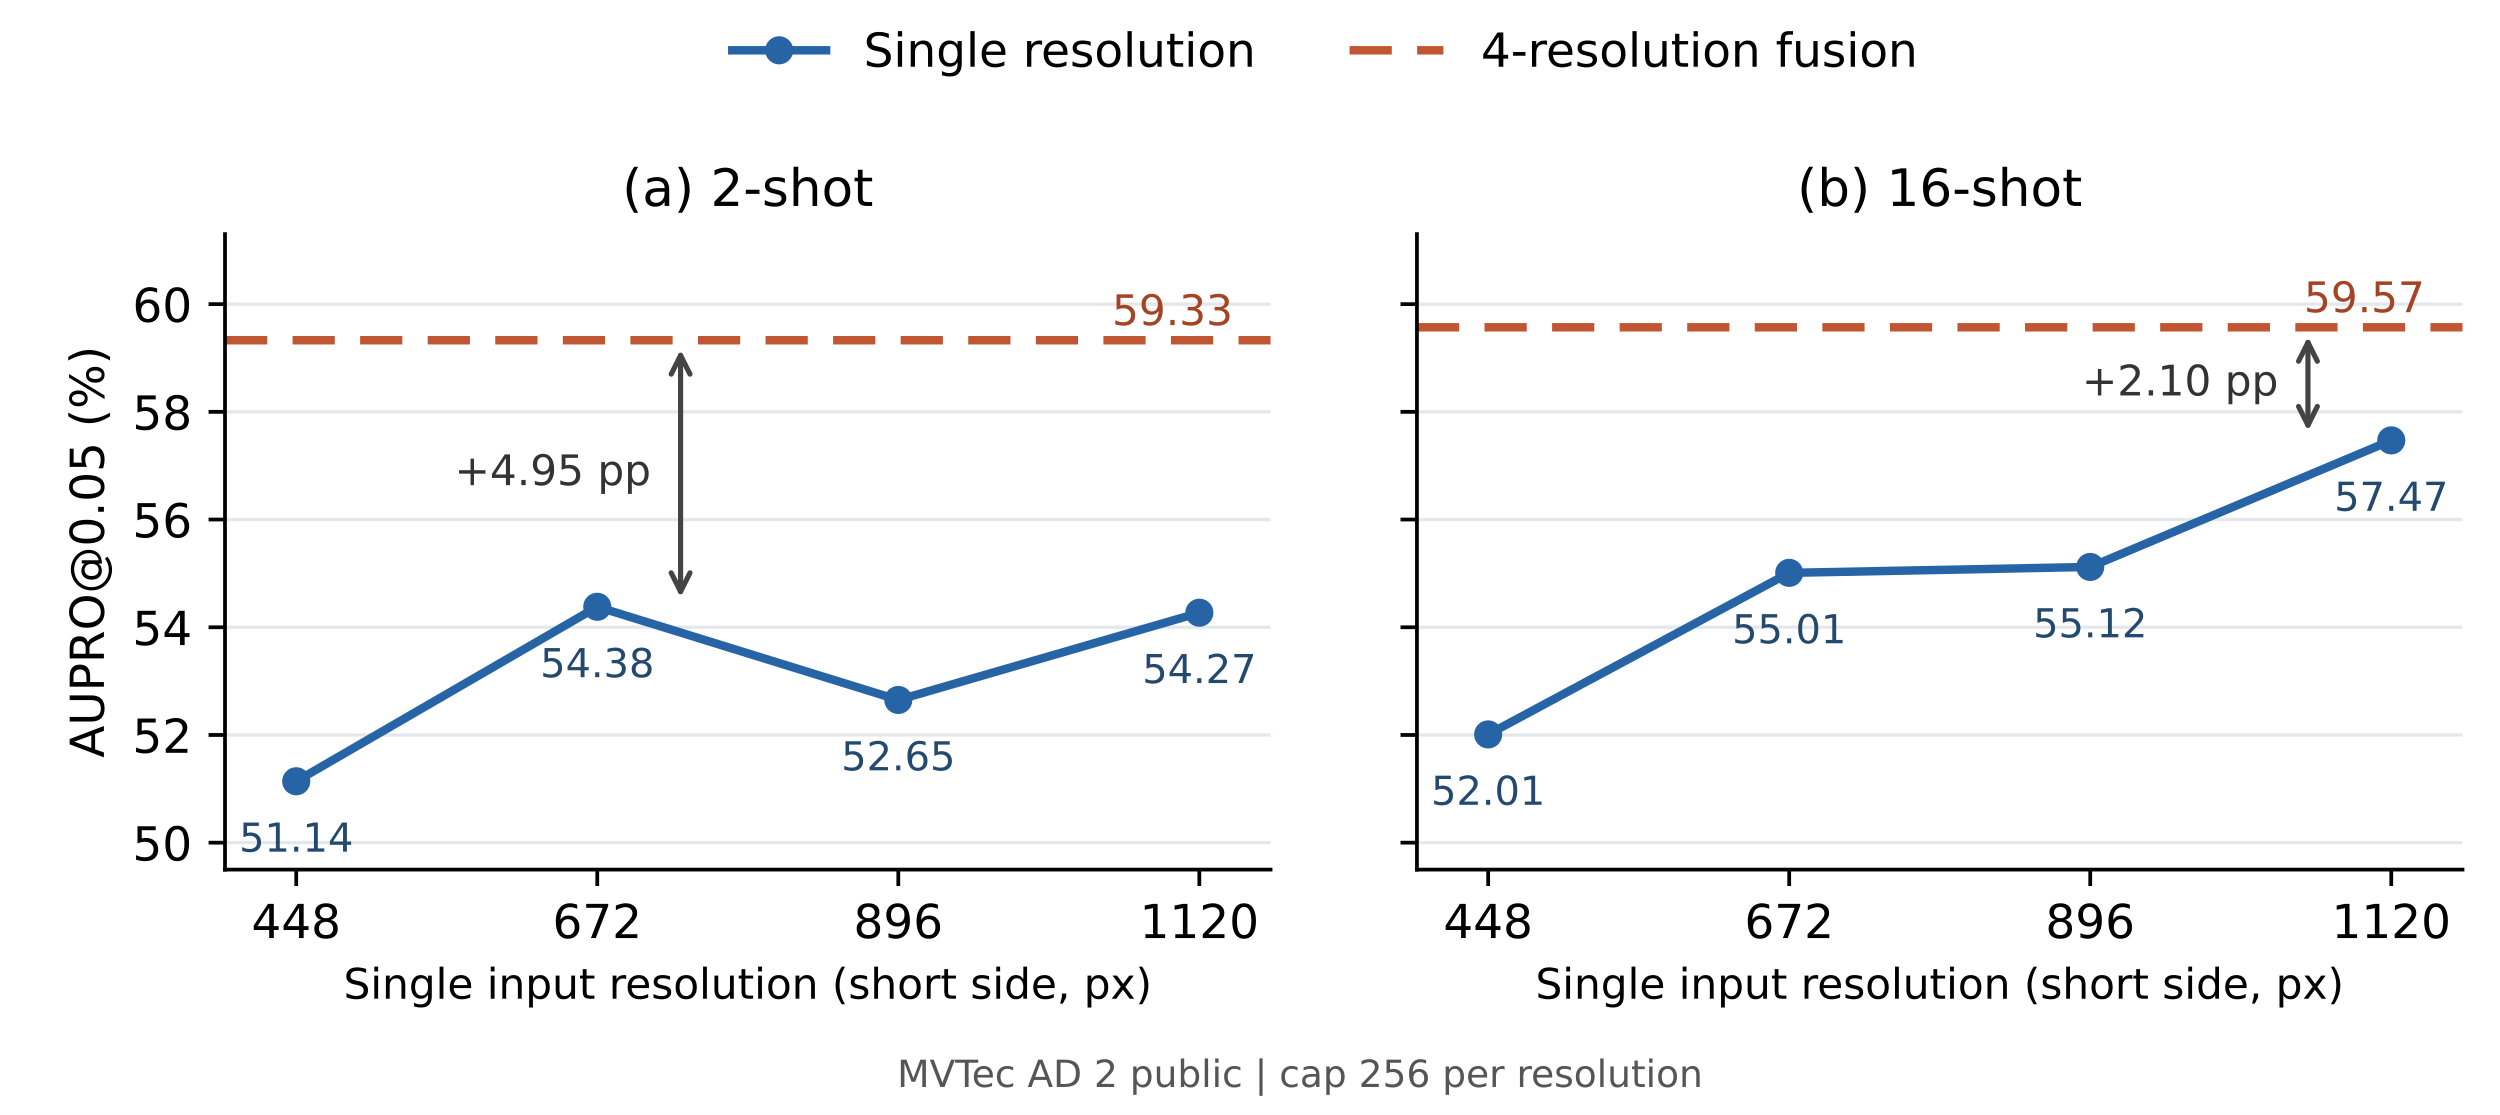
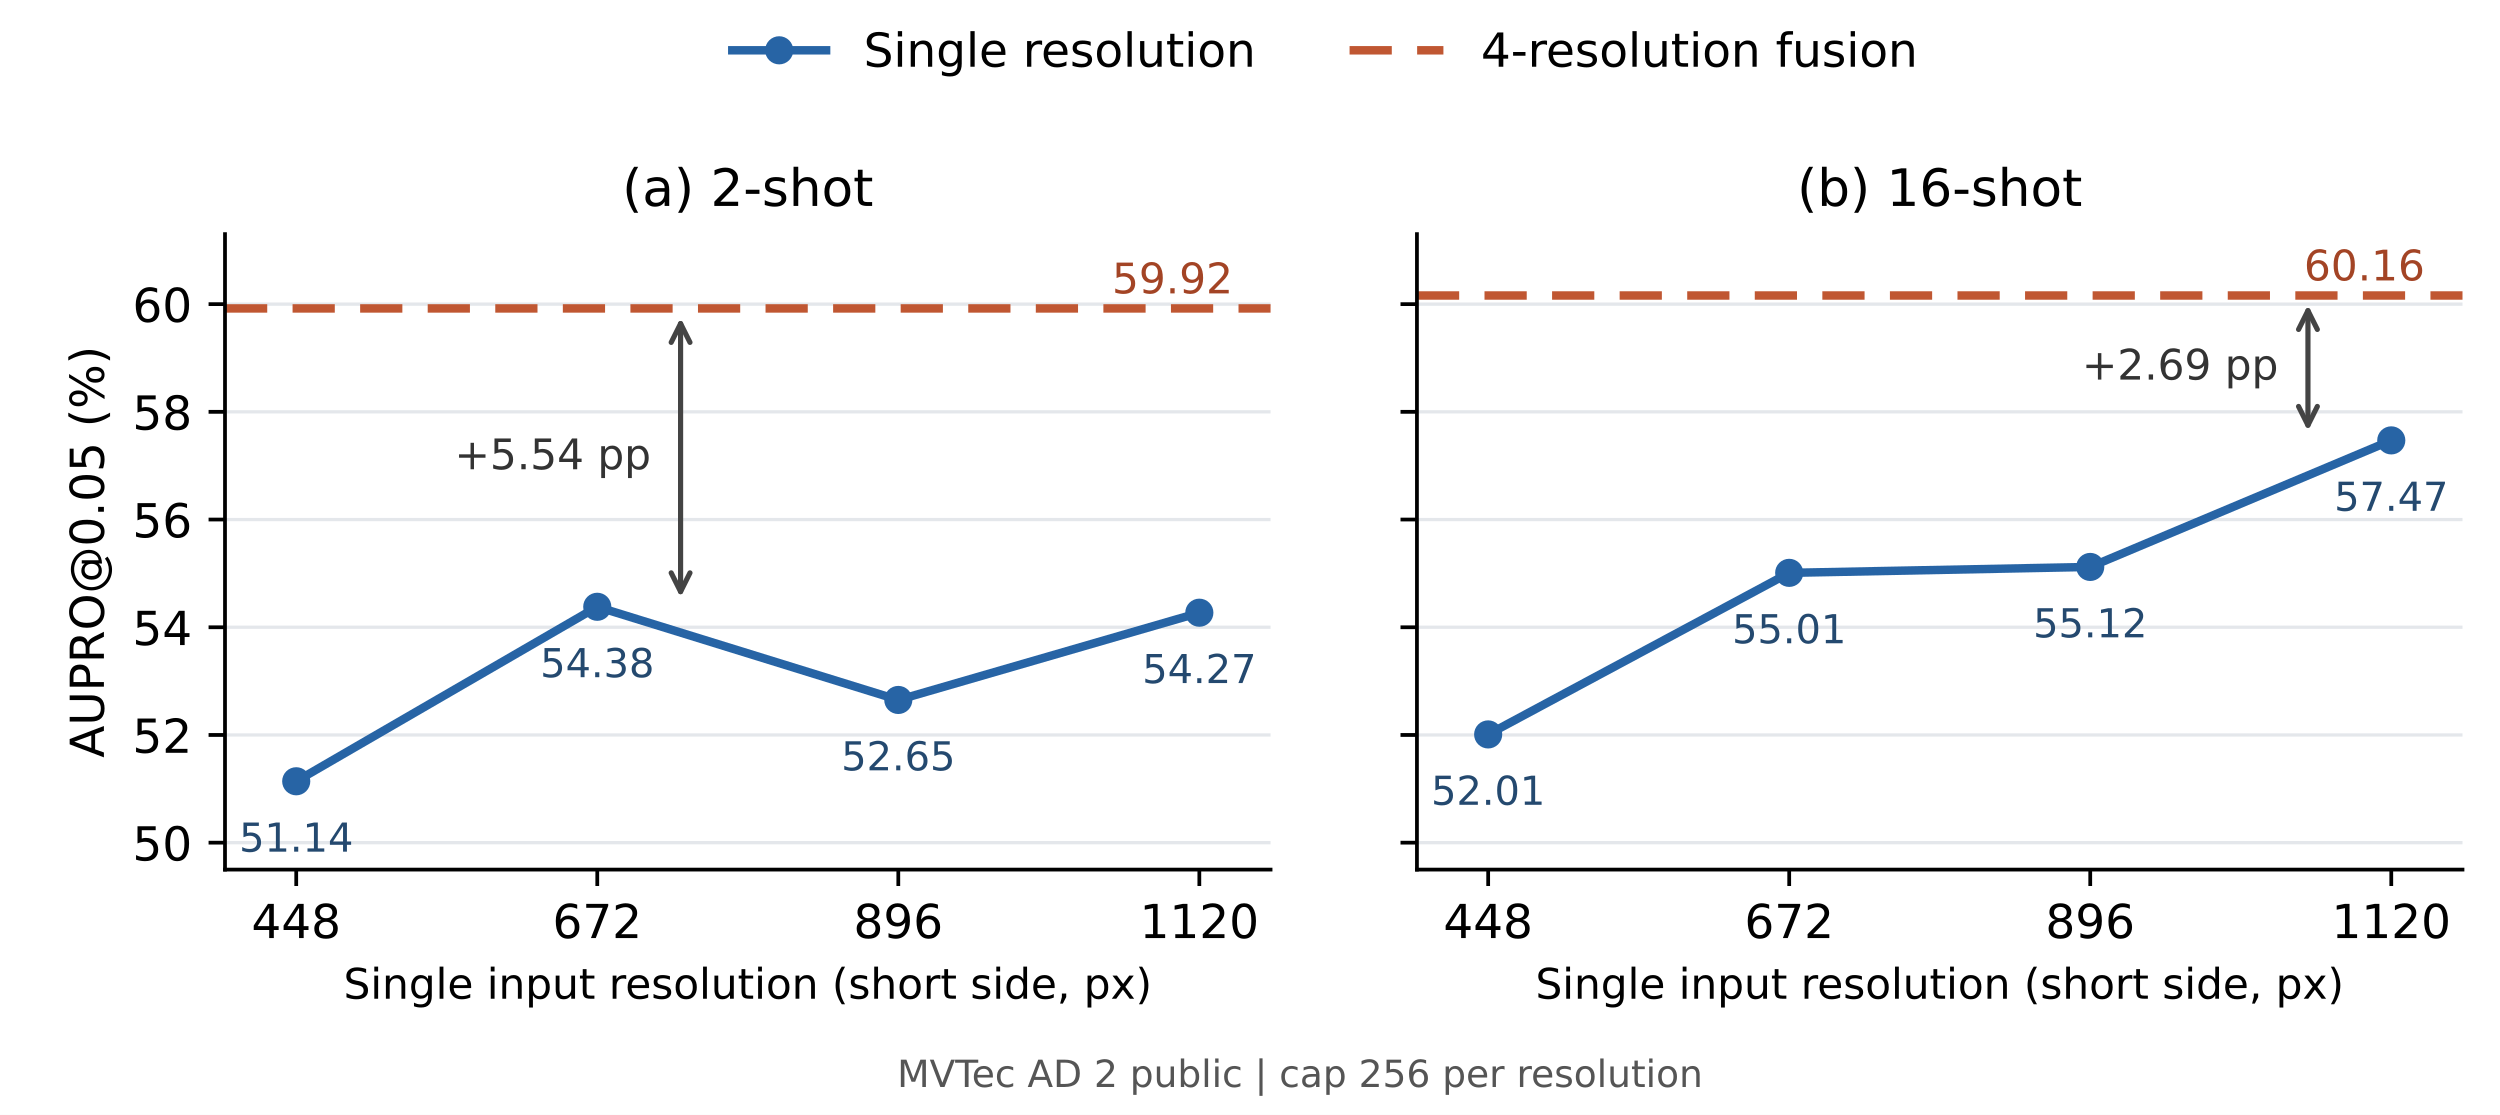
<svg xmlns="http://www.w3.org/2000/svg" xmlns:xlink="http://www.w3.org/1999/xlink" width="532.8pt" height="237.6pt" viewBox="0 0 532.8 237.6" version="1.1">
  <defs>
    <style type="text/css">*{stroke-linejoin: round; stroke-linecap: butt}</style>
  </defs>
  <g id="figure_1">
    <g id="patch_1">
      <path d="M 0 237.6  L 532.8 237.6  L 532.8 0  L 0 0  z " style="fill: #ffffff" />
    </g>
    <g id="axes_1">
      <g id="patch_2">
        <path d="M 47.952 185.328  L 270.782 185.328  L 270.782 49.896  L 47.952 49.896  z " style="fill: #ffffff" />
      </g>
      <g id="matplotlib.axis_1">
        <g id="xtick_1">
          <g id="line2d_1">
            <defs>
-               <path id="m81e086ac75" d="M 0 0  L 0 3.5  " style="stroke: #000000; stroke-width: 0.8" />
+               <path id="mfe782076a0" d="M 0 0  L 0 3.5  " style="stroke: #000000; stroke-width: 0.8" />
            </defs>
            <g>
-               <use xlink:href="#m81e086ac75" x="63.132" y="185.328" style="stroke: #000000; stroke-width: 0.8" />
+               <use xlink:href="#mfe782076a0" x="63.132" y="185.328" style="stroke: #000000; stroke-width: 0.8" />
            </g>
          </g>
          <g id="text_1">
            <text style="font-size: 10px; font-family: 'DejaVu Sans'; text-anchor: middle" x="63.132" y="199.926" transform="rotate(-0 63.13193 199.9264)">448</text>
          </g>
        </g>
        <g id="xtick_2">
          <g id="line2d_2">
            <g>
-               <use xlink:href="#m81e086ac75" x="127.289" y="185.328" style="stroke: #000000; stroke-width: 0.8" />
+               <use xlink:href="#mfe782076a0" x="127.289" y="185.328" style="stroke: #000000; stroke-width: 0.8" />
            </g>
          </g>
          <g id="text_2">
            <text style="font-size: 10px; font-family: 'DejaVu Sans'; text-anchor: middle" x="127.289" y="199.926" transform="rotate(-0 127.2886 199.9264)">672</text>
          </g>
        </g>
        <g id="xtick_3">
          <g id="line2d_3">
            <g>
-               <use xlink:href="#m81e086ac75" x="191.445" y="185.328" style="stroke: #000000; stroke-width: 0.8" />
+               <use xlink:href="#mfe782076a0" x="191.445" y="185.328" style="stroke: #000000; stroke-width: 0.8" />
            </g>
          </g>
          <g id="text_3">
            <text style="font-size: 10px; font-family: 'DejaVu Sans'; text-anchor: middle" x="191.445" y="199.926" transform="rotate(-0 191.4453 199.9264)">896</text>
          </g>
        </g>
        <g id="xtick_4">
          <g id="line2d_4">
            <g>
-               <use xlink:href="#m81e086ac75" x="255.602" y="185.328" style="stroke: #000000; stroke-width: 0.8" />
+               <use xlink:href="#mfe782076a0" x="255.602" y="185.328" style="stroke: #000000; stroke-width: 0.8" />
            </g>
          </g>
          <g id="text_4">
            <text style="font-size: 10px; font-family: 'DejaVu Sans'; text-anchor: middle" x="255.602" y="199.926" transform="rotate(-0 255.602 199.9264)">1120</text>
          </g>
        </g>
        <g id="text_5">
          <text style="font-size: 9px; font-family: 'DejaVu Sans'; text-anchor: middle" x="159.367" y="212.845" transform="rotate(-0 159.367 212.8447)">Single input resolution (short side, px)</text>
        </g>
      </g>
      <g id="matplotlib.axis_2">
        <g id="ytick_1">
          <g id="line2d_5">
-             <path d="M 47.952 179.589  L 270.782 179.589  " clip-path="url(#p8107efa086)" style="fill: none; stroke: #e4e7eb; stroke-width: 0.7; stroke-linecap: square" />
+             <path d="M 47.952 179.589  L 270.782 179.589  " clip-path="url(#p30edbc08c4)" style="fill: none; stroke: #e4e7eb; stroke-width: 0.7; stroke-linecap: square" />
          </g>
          <g id="line2d_6">
            <defs>
-               <path id="m035f57b670" d="M 0 0  L -3.5 0  " style="stroke: #000000; stroke-width: 0.8" />
+               <path id="m7e94edd262" d="M 0 0  L -3.5 0  " style="stroke: #000000; stroke-width: 0.8" />
            </defs>
            <g>
-               <use xlink:href="#m035f57b670" x="47.952" y="179.589" style="stroke: #000000; stroke-width: 0.8" />
+               <use xlink:href="#m7e94edd262" x="47.952" y="179.589" style="stroke: #000000; stroke-width: 0.8" />
            </g>
          </g>
          <g id="text_6">
            <text style="font-size: 10px; font-family: 'DejaVu Sans'; text-anchor: end" x="40.952" y="183.389" transform="rotate(-0 40.952 183.3886)">50</text>
          </g>
        </g>
        <g id="ytick_2">
          <g id="line2d_7">
-             <path d="M 47.952 156.635  L 270.782 156.635  " clip-path="url(#p8107efa086)" style="fill: none; stroke: #e4e7eb; stroke-width: 0.7; stroke-linecap: square" />
+             <path d="M 47.952 156.635  L 270.782 156.635  " clip-path="url(#p30edbc08c4)" style="fill: none; stroke: #e4e7eb; stroke-width: 0.7; stroke-linecap: square" />
          </g>
          <g id="line2d_8">
            <g>
-               <use xlink:href="#m035f57b670" x="47.952" y="156.635" style="stroke: #000000; stroke-width: 0.8" />
+               <use xlink:href="#m7e94edd262" x="47.952" y="156.635" style="stroke: #000000; stroke-width: 0.8" />
            </g>
          </g>
          <g id="text_7">
            <text style="font-size: 10px; font-family: 'DejaVu Sans'; text-anchor: end" x="40.952" y="160.434" transform="rotate(-0 40.952 160.434)">52</text>
          </g>
        </g>
        <g id="ytick_3">
          <g id="line2d_9">
-             <path d="M 47.952 133.68  L 270.782 133.68  " clip-path="url(#p8107efa086)" style="fill: none; stroke: #e4e7eb; stroke-width: 0.7; stroke-linecap: square" />
+             <path d="M 47.952 133.68  L 270.782 133.68  " clip-path="url(#p30edbc08c4)" style="fill: none; stroke: #e4e7eb; stroke-width: 0.7; stroke-linecap: square" />
          </g>
          <g id="line2d_10">
            <g>
-               <use xlink:href="#m035f57b670" x="47.952" y="133.68" style="stroke: #000000; stroke-width: 0.8" />
+               <use xlink:href="#m7e94edd262" x="47.952" y="133.68" style="stroke: #000000; stroke-width: 0.8" />
            </g>
          </g>
          <g id="text_8">
            <text style="font-size: 10px; font-family: 'DejaVu Sans'; text-anchor: end" x="40.952" y="137.479" transform="rotate(-0 40.952 137.4794)">54</text>
          </g>
        </g>
        <g id="ytick_4">
          <g id="line2d_11">
-             <path d="M 47.952 110.726  L 270.782 110.726  " clip-path="url(#p8107efa086)" style="fill: none; stroke: #e4e7eb; stroke-width: 0.7; stroke-linecap: square" />
+             <path d="M 47.952 110.726  L 270.782 110.726  " clip-path="url(#p30edbc08c4)" style="fill: none; stroke: #e4e7eb; stroke-width: 0.7; stroke-linecap: square" />
          </g>
          <g id="line2d_12">
            <g>
-               <use xlink:href="#m035f57b670" x="47.952" y="110.726" style="stroke: #000000; stroke-width: 0.8" />
+               <use xlink:href="#m7e94edd262" x="47.952" y="110.726" style="stroke: #000000; stroke-width: 0.8" />
            </g>
          </g>
          <g id="text_9">
            <text style="font-size: 10px; font-family: 'DejaVu Sans'; text-anchor: end" x="40.952" y="114.525" transform="rotate(-0 40.952 114.5248)">56</text>
          </g>
        </g>
        <g id="ytick_5">
          <g id="line2d_13">
-             <path d="M 47.952 87.771  L 270.782 87.771  " clip-path="url(#p8107efa086)" style="fill: none; stroke: #e4e7eb; stroke-width: 0.7; stroke-linecap: square" />
+             <path d="M 47.952 87.771  L 270.782 87.771  " clip-path="url(#p30edbc08c4)" style="fill: none; stroke: #e4e7eb; stroke-width: 0.7; stroke-linecap: square" />
          </g>
          <g id="line2d_14">
            <g>
-               <use xlink:href="#m035f57b670" x="47.952" y="87.771" style="stroke: #000000; stroke-width: 0.8" />
+               <use xlink:href="#m7e94edd262" x="47.952" y="87.771" style="stroke: #000000; stroke-width: 0.8" />
            </g>
          </g>
          <g id="text_10">
            <text style="font-size: 10px; font-family: 'DejaVu Sans'; text-anchor: end" x="40.952" y="91.57" transform="rotate(-0 40.952 91.57027)">58</text>
          </g>
        </g>
        <g id="ytick_6">
          <g id="line2d_15">
-             <path d="M 47.952 64.816  L 270.782 64.816  " clip-path="url(#p8107efa086)" style="fill: none; stroke: #e4e7eb; stroke-width: 0.7; stroke-linecap: square" />
+             <path d="M 47.952 64.816  L 270.782 64.816  " clip-path="url(#p30edbc08c4)" style="fill: none; stroke: #e4e7eb; stroke-width: 0.7; stroke-linecap: square" />
          </g>
          <g id="line2d_16">
            <g>
-               <use xlink:href="#m035f57b670" x="47.952" y="64.816" style="stroke: #000000; stroke-width: 0.8" />
+               <use xlink:href="#m7e94edd262" x="47.952" y="64.816" style="stroke: #000000; stroke-width: 0.8" />
            </g>
          </g>
          <g id="text_11">
            <text style="font-size: 10px; font-family: 'DejaVu Sans'; text-anchor: end" x="40.952" y="68.616" transform="rotate(-0 40.952 68.61569)">60</text>
          </g>
        </g>
        <g id="text_12">
          <text style="font-size: 10px; font-family: 'DejaVu Sans'; text-anchor: middle" x="22.147" y="117.612" transform="rotate(-90 22.14731 117.612)">AUPRO@0.05 (%)</text>
        </g>
      </g>
      <g id="line2d_17">
-         <path d="M 63.132 166.505  L 127.289 129.319  L 191.445 149.175  L 255.602 130.581  " clip-path="url(#p8107efa086)" style="fill: none; stroke: #2764a5; stroke-width: 1.8; stroke-linecap: square" />
+         <path d="M 63.132 166.505  L 127.289 129.319  L 191.445 149.175  L 255.602 130.581  " clip-path="url(#p30edbc08c4)" style="fill: none; stroke: #2764a5; stroke-width: 1.8; stroke-linecap: square" />
        <defs>
-           <path id="mb88de70f2a" d="M 0 2.5  C 0.663 2.5 1.299 2.237 1.768 1.768  C 2.237 1.299 2.5 0.663 2.5 0  C 2.5 -0.663 2.237 -1.299 1.768 -1.768  C 1.299 -2.237 0.663 -2.5 0 -2.5  C -0.663 -2.5 -1.299 -2.237 -1.768 -1.768  C -2.237 -1.299 -2.5 -0.663 -2.5 0  C -2.5 0.663 -2.237 1.299 -1.768 1.768  C -1.299 2.237 -0.663 2.5 0 2.5  z " style="stroke: #2764a5" />
+           <path id="m017e476f66" d="M 0 2.5  C 0.663 2.5 1.299 2.237 1.768 1.768  C 2.237 1.299 2.5 0.663 2.5 0  C 2.5 -0.663 2.237 -1.299 1.768 -1.768  C 1.299 -2.237 0.663 -2.5 0 -2.5  C -0.663 -2.5 -1.299 -2.237 -1.768 -1.768  C -2.237 -1.299 -2.5 -0.663 -2.5 0  C -2.5 0.663 -2.237 1.299 -1.768 1.768  C -1.299 2.237 -0.663 2.5 0 2.5  z " style="stroke: #2764a5" />
        </defs>
-         <g clip-path="url(#p8107efa086)">
-           <use xlink:href="#mb88de70f2a" x="63.132" y="166.505" style="fill: #2764a5; stroke: #2764a5" />
-           <use xlink:href="#mb88de70f2a" x="127.289" y="129.319" style="fill: #2764a5; stroke: #2764a5" />
-           <use xlink:href="#mb88de70f2a" x="191.445" y="149.175" style="fill: #2764a5; stroke: #2764a5" />
-           <use xlink:href="#mb88de70f2a" x="255.602" y="130.581" style="fill: #2764a5; stroke: #2764a5" />
+         <g clip-path="url(#p30edbc08c4)">
+           <use xlink:href="#m017e476f66" x="63.132" y="166.505" style="fill: #2764a5; stroke: #2764a5" />
+           <use xlink:href="#m017e476f66" x="127.289" y="129.319" style="fill: #2764a5; stroke: #2764a5" />
+           <use xlink:href="#m017e476f66" x="191.445" y="149.175" style="fill: #2764a5; stroke: #2764a5" />
+           <use xlink:href="#m017e476f66" x="255.602" y="130.581" style="fill: #2764a5; stroke: #2764a5" />
        </g>
      </g>
      <g id="line2d_18">
-         <path d="M 47.952 72.506  L 270.782 72.506  " clip-path="url(#p8107efa086)" style="fill: none; stroke-dasharray: 9,5.4; stroke-dashoffset: 0; stroke: #c05732; stroke-width: 1.8" />
+         <path d="M 47.952 65.735  L 270.782 65.735  " clip-path="url(#p30edbc08c4)" style="fill: none; stroke-dasharray: 9,5.4; stroke-dashoffset: 0; stroke: #c05732; stroke-width: 1.8" />
      </g>
      <g id="patch_3">
        <path d="M 47.952 185.328  L 47.952 49.896  " style="fill: none; stroke: #000000; stroke-width: 0.8; stroke-linejoin: miter; stroke-linecap: square" />
      </g>
      <g id="patch_4">
        <path d="M 47.952 185.328  L 270.782 185.328  " style="fill: none; stroke: #000000; stroke-width: 0.8; stroke-linejoin: miter; stroke-linecap: square" />
      </g>
      <g id="patch_5">
-         <path d="M 145.046 126.088  Q 145.046 100.911 145.046 75.733  " style="fill: none; stroke: #444444; stroke-width: 1.1; stroke-linecap: round" />
-         <path d="M 147.046 122.088  L 145.046 126.088  L 143.046 122.088  " style="fill: none; stroke: #444444; stroke-width: 1.1; stroke-linecap: round" />
-         <path d="M 143.046 79.733  L 145.046 75.733  L 147.046 79.733  " style="fill: none; stroke: #444444; stroke-width: 1.1; stroke-linecap: round" />
+         <path d="M 145.046 126.09  Q 145.046 97.529 145.046 68.968  " style="fill: none; stroke: #444444; stroke-width: 1.1; stroke-linecap: round" />
+         <path d="M 147.046 122.09  L 145.046 126.09  L 143.046 122.09  " style="fill: none; stroke: #444444; stroke-width: 1.1; stroke-linecap: round" />
+         <path d="M 143.046 72.968  L 145.046 68.968  L 147.046 72.968  " style="fill: none; stroke: #444444; stroke-width: 1.1; stroke-linecap: round" />
      </g>
      <g id="text_13">
-         <text style="font-size: 9px; font-family: 'DejaVu Sans'; text-anchor: end; fill: #333333" x="138.745" y="103.396" transform="rotate(-0 138.7452 103.396)">+4.95 pp</text>
+         <text style="font-size: 9px; font-family: 'DejaVu Sans'; text-anchor: end; fill: #333333" x="138.745" y="100.01" transform="rotate(-0 138.7452 100.0102)">+5.54 pp</text>
      </g>
      <g id="text_14">
        <text style="font-size: 8.5px; font-family: 'DejaVu Sans'; text-anchor: middle; fill: #24496f" x="63.132" y="181.505" transform="rotate(-0 63.13193 181.5052)">51.14</text>
      </g>
      <g id="text_15">
        <text style="font-size: 8.5px; font-family: 'DejaVu Sans'; text-anchor: middle; fill: #24496f" x="127.289" y="144.319" transform="rotate(-0 127.2886 144.3188)">54.38</text>
      </g>
      <g id="text_16">
        <text style="font-size: 8.5px; font-family: 'DejaVu Sans'; text-anchor: middle; fill: #24496f" x="191.445" y="164.175" transform="rotate(-0 191.4453 164.1745)">52.65</text>
      </g>
      <g id="text_17">
        <text style="font-size: 8.5px; font-family: 'DejaVu Sans'; text-anchor: middle; fill: #24496f" x="255.602" y="145.581" transform="rotate(-0 255.602 145.5813)">54.27</text>
      </g>
      <g id="text_18">
-         <text style="font-size: 9px; font-family: 'DejaVu Sans'; text-anchor: end; fill: #a34425" x="262.762" y="69.293" transform="rotate(-0 262.7623 69.29262)">59.33</text>
+         <text style="font-size: 9px; font-family: 'DejaVu Sans'; text-anchor: end; fill: #a34425" x="262.762" y="62.521" transform="rotate(-0 262.7623 62.52102)">59.92</text>
      </g>
      <g id="text_19">
        <text style="font-size: 11px; font-family: 'DejaVu Sans'; text-anchor: middle" x="159.367" y="43.896" transform="rotate(-0 159.367 43.896)">(a) 2-shot</text>
      </g>
    </g>
    <g id="axes_2">
      <g id="patch_6">
        <path d="M 301.978 185.328  L 524.808 185.328  L 524.808 49.896  L 301.978 49.896  z " style="fill: #ffffff" />
      </g>
      <g id="matplotlib.axis_3">
        <g id="xtick_5">
          <g id="line2d_19">
            <g>
-               <use xlink:href="#m81e086ac75" x="317.158" y="185.328" style="stroke: #000000; stroke-width: 0.8" />
+               <use xlink:href="#mfe782076a0" x="317.158" y="185.328" style="stroke: #000000; stroke-width: 0.8" />
            </g>
          </g>
          <g id="text_20">
            <text style="font-size: 10px; font-family: 'DejaVu Sans'; text-anchor: middle" x="317.158" y="199.926" transform="rotate(-0 317.158 199.9264)">448</text>
          </g>
        </g>
        <g id="xtick_6">
          <g id="line2d_20">
            <g>
-               <use xlink:href="#m81e086ac75" x="381.315" y="185.328" style="stroke: #000000; stroke-width: 0.8" />
+               <use xlink:href="#mfe782076a0" x="381.315" y="185.328" style="stroke: #000000; stroke-width: 0.8" />
            </g>
          </g>
          <g id="text_21">
            <text style="font-size: 10px; font-family: 'DejaVu Sans'; text-anchor: middle" x="381.315" y="199.926" transform="rotate(-0 381.3147 199.9264)">672</text>
          </g>
        </g>
        <g id="xtick_7">
          <g id="line2d_21">
            <g>
-               <use xlink:href="#m81e086ac75" x="445.471" y="185.328" style="stroke: #000000; stroke-width: 0.8" />
+               <use xlink:href="#mfe782076a0" x="445.471" y="185.328" style="stroke: #000000; stroke-width: 0.8" />
            </g>
          </g>
          <g id="text_22">
            <text style="font-size: 10px; font-family: 'DejaVu Sans'; text-anchor: middle" x="445.471" y="199.926" transform="rotate(-0 445.4714 199.9264)">896</text>
          </g>
        </g>
        <g id="xtick_8">
          <g id="line2d_22">
            <g>
-               <use xlink:href="#m81e086ac75" x="509.628" y="185.328" style="stroke: #000000; stroke-width: 0.8" />
+               <use xlink:href="#mfe782076a0" x="509.628" y="185.328" style="stroke: #000000; stroke-width: 0.8" />
            </g>
          </g>
          <g id="text_23">
            <text style="font-size: 10px; font-family: 'DejaVu Sans'; text-anchor: middle" x="509.628" y="199.926" transform="rotate(-0 509.6281 199.9264)">1120</text>
          </g>
        </g>
        <g id="text_24">
          <text style="font-size: 9px; font-family: 'DejaVu Sans'; text-anchor: middle" x="413.393" y="212.845" transform="rotate(-0 413.393 212.8447)">Single input resolution (short side, px)</text>
        </g>
      </g>
      <g id="matplotlib.axis_4">
        <g id="ytick_7">
          <g id="line2d_23">
-             <path d="M 301.978 179.589  L 524.808 179.589  " clip-path="url(#p167a214adf)" style="fill: none; stroke: #e4e7eb; stroke-width: 0.7; stroke-linecap: square" />
+             <path d="M 301.978 179.589  L 524.808 179.589  " clip-path="url(#p7b04807eb0)" style="fill: none; stroke: #e4e7eb; stroke-width: 0.7; stroke-linecap: square" />
          </g>
          <g id="line2d_24">
            <g>
-               <use xlink:href="#m035f57b670" x="301.978" y="179.589" style="stroke: #000000; stroke-width: 0.8" />
+               <use xlink:href="#m7e94edd262" x="301.978" y="179.589" style="stroke: #000000; stroke-width: 0.8" />
            </g>
          </g>
        </g>
        <g id="ytick_8">
          <g id="line2d_25">
-             <path d="M 301.978 156.635  L 524.808 156.635  " clip-path="url(#p167a214adf)" style="fill: none; stroke: #e4e7eb; stroke-width: 0.7; stroke-linecap: square" />
+             <path d="M 301.978 156.635  L 524.808 156.635  " clip-path="url(#p7b04807eb0)" style="fill: none; stroke: #e4e7eb; stroke-width: 0.7; stroke-linecap: square" />
          </g>
          <g id="line2d_26">
            <g>
-               <use xlink:href="#m035f57b670" x="301.978" y="156.635" style="stroke: #000000; stroke-width: 0.8" />
+               <use xlink:href="#m7e94edd262" x="301.978" y="156.635" style="stroke: #000000; stroke-width: 0.8" />
            </g>
          </g>
        </g>
        <g id="ytick_9">
          <g id="line2d_27">
-             <path d="M 301.978 133.68  L 524.808 133.68  " clip-path="url(#p167a214adf)" style="fill: none; stroke: #e4e7eb; stroke-width: 0.7; stroke-linecap: square" />
+             <path d="M 301.978 133.68  L 524.808 133.68  " clip-path="url(#p7b04807eb0)" style="fill: none; stroke: #e4e7eb; stroke-width: 0.7; stroke-linecap: square" />
          </g>
          <g id="line2d_28">
            <g>
-               <use xlink:href="#m035f57b670" x="301.978" y="133.68" style="stroke: #000000; stroke-width: 0.8" />
+               <use xlink:href="#m7e94edd262" x="301.978" y="133.68" style="stroke: #000000; stroke-width: 0.8" />
            </g>
          </g>
        </g>
        <g id="ytick_10">
          <g id="line2d_29">
-             <path d="M 301.978 110.726  L 524.808 110.726  " clip-path="url(#p167a214adf)" style="fill: none; stroke: #e4e7eb; stroke-width: 0.7; stroke-linecap: square" />
+             <path d="M 301.978 110.726  L 524.808 110.726  " clip-path="url(#p7b04807eb0)" style="fill: none; stroke: #e4e7eb; stroke-width: 0.7; stroke-linecap: square" />
          </g>
          <g id="line2d_30">
            <g>
-               <use xlink:href="#m035f57b670" x="301.978" y="110.726" style="stroke: #000000; stroke-width: 0.8" />
+               <use xlink:href="#m7e94edd262" x="301.978" y="110.726" style="stroke: #000000; stroke-width: 0.8" />
            </g>
          </g>
        </g>
        <g id="ytick_11">
          <g id="line2d_31">
-             <path d="M 301.978 87.771  L 524.808 87.771  " clip-path="url(#p167a214adf)" style="fill: none; stroke: #e4e7eb; stroke-width: 0.7; stroke-linecap: square" />
+             <path d="M 301.978 87.771  L 524.808 87.771  " clip-path="url(#p7b04807eb0)" style="fill: none; stroke: #e4e7eb; stroke-width: 0.7; stroke-linecap: square" />
          </g>
          <g id="line2d_32">
            <g>
-               <use xlink:href="#m035f57b670" x="301.978" y="87.771" style="stroke: #000000; stroke-width: 0.8" />
+               <use xlink:href="#m7e94edd262" x="301.978" y="87.771" style="stroke: #000000; stroke-width: 0.8" />
            </g>
          </g>
        </g>
        <g id="ytick_12">
          <g id="line2d_33">
-             <path d="M 301.978 64.816  L 524.808 64.816  " clip-path="url(#p167a214adf)" style="fill: none; stroke: #e4e7eb; stroke-width: 0.7; stroke-linecap: square" />
+             <path d="M 301.978 64.816  L 524.808 64.816  " clip-path="url(#p7b04807eb0)" style="fill: none; stroke: #e4e7eb; stroke-width: 0.7; stroke-linecap: square" />
          </g>
          <g id="line2d_34">
            <g>
-               <use xlink:href="#m035f57b670" x="301.978" y="64.816" style="stroke: #000000; stroke-width: 0.8" />
+               <use xlink:href="#m7e94edd262" x="301.978" y="64.816" style="stroke: #000000; stroke-width: 0.8" />
            </g>
          </g>
        </g>
      </g>
      <g id="line2d_35">
-         <path d="M 317.158 156.52  L 381.315 122.088  L 445.471 120.826  L 509.628 93.854  " clip-path="url(#p167a214adf)" style="fill: none; stroke: #2764a5; stroke-width: 1.8; stroke-linecap: square" />
-         <g clip-path="url(#p167a214adf)">
-           <use xlink:href="#mb88de70f2a" x="317.158" y="156.52" style="fill: #2764a5; stroke: #2764a5" />
-           <use xlink:href="#mb88de70f2a" x="381.315" y="122.088" style="fill: #2764a5; stroke: #2764a5" />
-           <use xlink:href="#mb88de70f2a" x="445.471" y="120.826" style="fill: #2764a5; stroke: #2764a5" />
-           <use xlink:href="#mb88de70f2a" x="509.628" y="93.854" style="fill: #2764a5; stroke: #2764a5" />
+         <path d="M 317.158 156.52  L 381.315 122.088  L 445.471 120.826  L 509.628 93.854  " clip-path="url(#p7b04807eb0)" style="fill: none; stroke: #2764a5; stroke-width: 1.8; stroke-linecap: square" />
+         <g clip-path="url(#p7b04807eb0)">
+           <use xlink:href="#m017e476f66" x="317.158" y="156.52" style="fill: #2764a5; stroke: #2764a5" />
+           <use xlink:href="#m017e476f66" x="381.315" y="122.088" style="fill: #2764a5; stroke: #2764a5" />
+           <use xlink:href="#m017e476f66" x="445.471" y="120.826" style="fill: #2764a5; stroke: #2764a5" />
+           <use xlink:href="#m017e476f66" x="509.628" y="93.854" style="fill: #2764a5; stroke: #2764a5" />
        </g>
      </g>
      <g id="line2d_36">
-         <path d="M 301.978 69.752  L 524.808 69.752  " clip-path="url(#p167a214adf)" style="fill: none; stroke-dasharray: 9,5.4; stroke-dashoffset: 0; stroke: #c05732; stroke-width: 1.8" />
+         <path d="M 301.978 62.98  L 524.808 62.98  " clip-path="url(#p7b04807eb0)" style="fill: none; stroke-dasharray: 9,5.4; stroke-dashoffset: 0; stroke: #c05732; stroke-width: 1.8" />
      </g>
      <g id="patch_7">
        <path d="M 301.978 185.328  L 301.978 49.896  " style="fill: none; stroke: #000000; stroke-width: 0.8; stroke-linejoin: miter; stroke-linecap: square" />
      </g>
      <g id="patch_8">
        <path d="M 301.978 185.328  L 524.808 185.328  " style="fill: none; stroke: #000000; stroke-width: 0.8; stroke-linejoin: miter; stroke-linecap: square" />
      </g>
      <g id="patch_9">
-         <path d="M 491.87 90.626  Q 491.87 81.804 491.87 72.981  " style="fill: none; stroke: #444444; stroke-width: 1.1; stroke-linecap: round" />
-         <path d="M 493.87 86.626  L 491.87 90.626  L 489.87 86.626  " style="fill: none; stroke: #444444; stroke-width: 1.1; stroke-linecap: round" />
-         <path d="M 489.87 76.981  L 491.87 72.981  L 493.87 76.981  " style="fill: none; stroke: #444444; stroke-width: 1.1; stroke-linecap: round" />
+         <path d="M 491.87 90.623  Q 491.87 78.416 491.87 66.208  " style="fill: none; stroke: #444444; stroke-width: 1.1; stroke-linecap: round" />
+         <path d="M 493.87 86.623  L 491.87 90.623  L 489.87 86.623  " style="fill: none; stroke: #444444; stroke-width: 1.1; stroke-linecap: round" />
+         <path d="M 489.87 70.208  L 491.87 66.208  L 493.87 70.208  " style="fill: none; stroke: #444444; stroke-width: 1.1; stroke-linecap: round" />
      </g>
      <g id="text_25">
-         <text style="font-size: 9px; font-family: 'DejaVu Sans'; text-anchor: end; fill: #333333" x="485.569" y="84.286" transform="rotate(-0 485.5693 84.2863)">+2.10 pp</text>
+         <text style="font-size: 9px; font-family: 'DejaVu Sans'; text-anchor: end; fill: #333333" x="485.569" y="80.9" transform="rotate(-0 485.5693 80.9005)">+2.69 pp</text>
      </g>
      <g id="text_26">
        <text style="font-size: 8.5px; font-family: 'DejaVu Sans'; text-anchor: middle; fill: #24496f" x="317.158" y="171.52" transform="rotate(-0 317.158 171.52)">52.01</text>
      </g>
      <g id="text_27">
        <text style="font-size: 8.5px; font-family: 'DejaVu Sans'; text-anchor: middle; fill: #24496f" x="381.315" y="137.088" transform="rotate(-0 381.3147 137.0881)">55.01</text>
      </g>
      <g id="text_28">
        <text style="font-size: 8.5px; font-family: 'DejaVu Sans'; text-anchor: middle; fill: #24496f" x="445.471" y="135.826" transform="rotate(-0 445.4714 135.8256)">55.12</text>
      </g>
      <g id="text_29">
        <text style="font-size: 8.5px; font-family: 'DejaVu Sans'; text-anchor: middle; fill: #24496f" x="509.628" y="108.854" transform="rotate(-0 509.6281 108.854)">57.47</text>
      </g>
      <g id="text_30">
-         <text style="font-size: 9px; font-family: 'DejaVu Sans'; text-anchor: end; fill: #a34425" x="516.788" y="66.538" transform="rotate(-0 516.7884 66.53807)">59.57</text>
+         <text style="font-size: 9px; font-family: 'DejaVu Sans'; text-anchor: end; fill: #a34425" x="516.788" y="59.766" transform="rotate(-0 516.7884 59.76647)">60.16</text>
      </g>
      <g id="text_31">
        <text style="font-size: 11px; font-family: 'DejaVu Sans'; text-anchor: middle" x="413.393" y="43.896" transform="rotate(-0 413.393 43.896)">(b) 16-shot</text>
      </g>
    </g>
    <g id="text_32">
      <text style="font-size: 8px; font-family: 'DejaVu Sans'; text-anchor: middle; fill: #555555" x="277.056" y="231.66" transform="rotate(-0 277.056 231.66)">MVTec AD 2 public | cap 256 per resolution</text>
    </g>
    <g id="legend_1">
      <g id="line2d_37">
        <path d="M 156.061 10.722  L 166.061 10.722  L 176.061 10.722  " style="fill: none; stroke: #2764a5; stroke-width: 1.8; stroke-linecap: square" />
        <g>
-           <use xlink:href="#mb88de70f2a" x="166.061" y="10.722" style="fill: #2764a5; stroke: #2764a5" />
+           <use xlink:href="#m017e476f66" x="166.061" y="10.722" style="fill: #2764a5; stroke: #2764a5" />
        </g>
      </g>
      <g id="text_33">
        <text style="font-size: 10px; font-family: 'DejaVu Sans'; text-anchor: start" x="184.061" y="14.222" transform="rotate(-0 184.0606 14.22244)">Single resolution</text>
      </g>
      <g id="line2d_38">
        <path d="M 287.62 10.722  L 297.62 10.722  L 307.62 10.722  " style="fill: none; stroke-dasharray: 9,5.4; stroke-dashoffset: 0; stroke: #c05732; stroke-width: 1.8" />
      </g>
      <g id="text_34">
        <text style="font-size: 10px; font-family: 'DejaVu Sans'; text-anchor: start" x="315.62" y="14.222" transform="rotate(-0 315.6199 14.22244)">4-resolution fusion</text>
      </g>
    </g>
  </g>
  <defs>
-     <clipPath id="p8107efa086">
+     <clipPath id="p30edbc08c4">
      <rect x="47.952" y="49.896" width="222.83" height="135.432" />
    </clipPath>
-     <clipPath id="p167a214adf">
+     <clipPath id="p7b04807eb0">
      <rect x="301.978" y="49.896" width="222.83" height="135.432" />
    </clipPath>
  </defs>
</svg>
